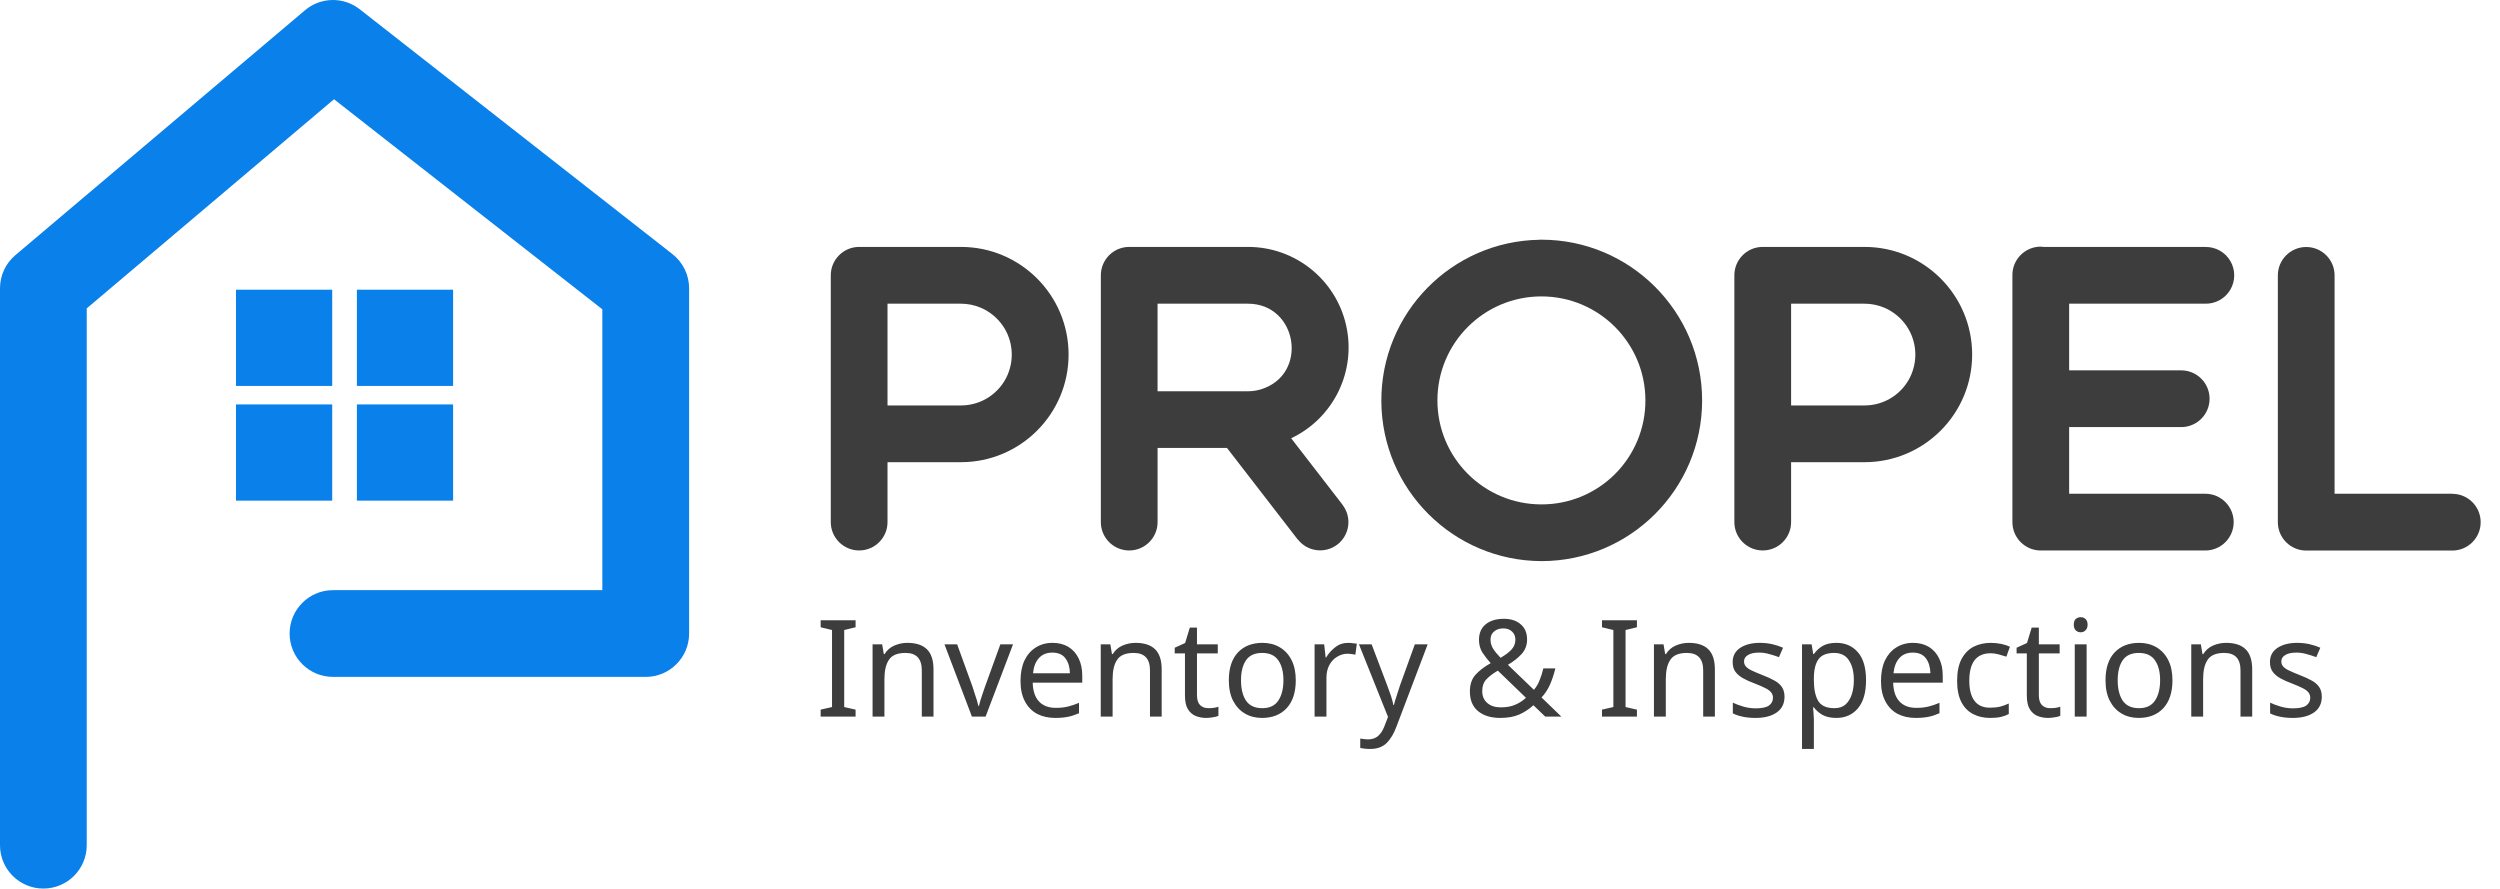
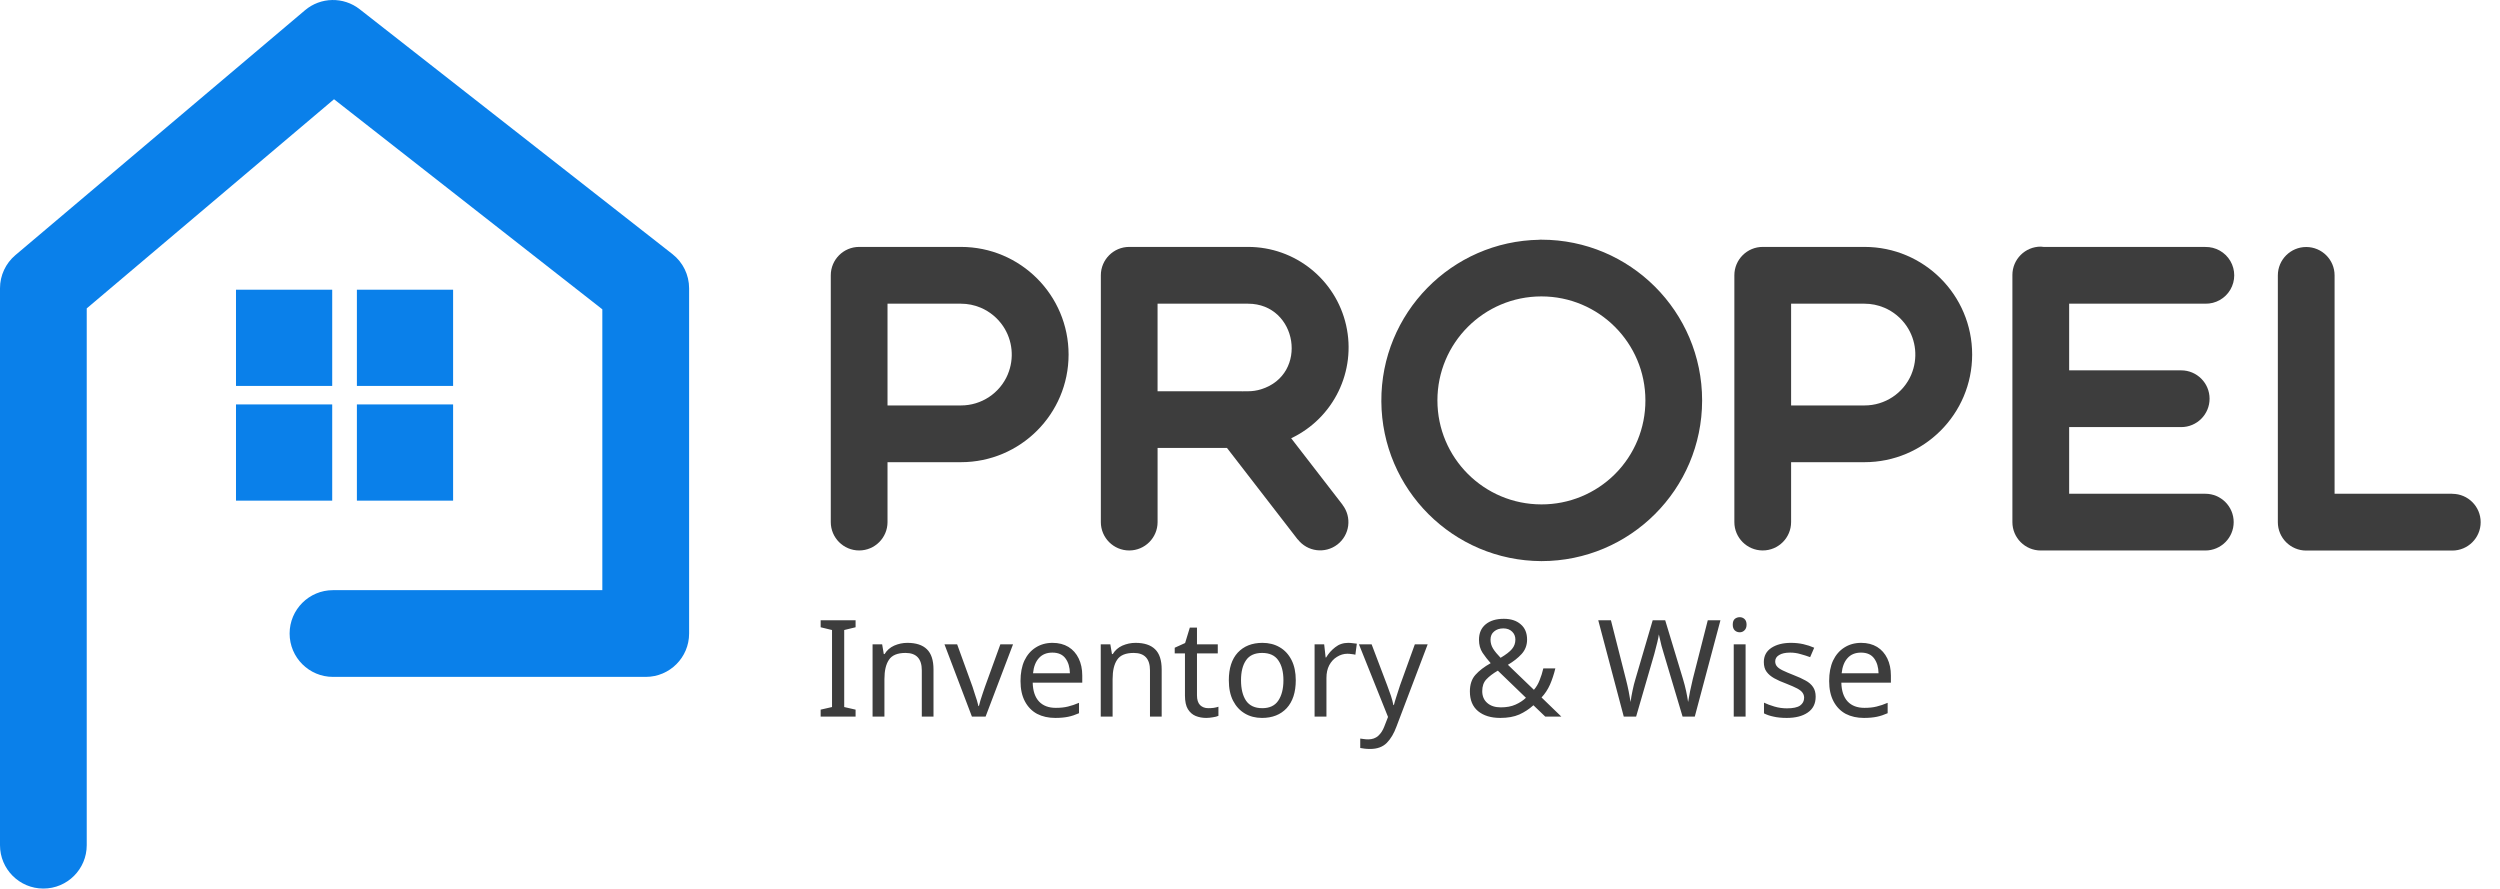
<svg xmlns="http://www.w3.org/2000/svg" width="240.397" height="85.443" viewBox="0 0 240.397 85.443">
  <g id="Group_31" data-name="Group 31" transform="translate(-58.19 -257.557)">
    <text id="Inventory_Inspection" data-name="Inventory &amp; Inspection" transform="translate(136.587 326.467)" fill="#3d3d3d" font-size="12.981" font-family="Montserrat-Medium, Montserrat-Medium" font-weight="500">
-       <tspan x="0" y="0">Inventory &amp; Inspections</tspan>
+       <tspan x="0" y="0">Inventory &amp; Wise</tspan>
    </text>
    <g id="Group_29" data-name="Group 29">
      <path id="Path_17" data-name="Path 17" d="M122.852,281.992,92.777,258.445a4.165,4.165,0,0,0-5.262.1L59.668,282.091a4.168,4.168,0,0,0-1.478,3.185V338.83a4.17,4.17,0,1,0,8.34,0V287.211L90.309,267.1l25.8,20.2v27.006h-25.9a4.17,4.17,0,0,0,0,8.34h30.075a4.17,4.17,0,0,0,4.17-4.17V285.276A4.171,4.171,0,0,0,122.852,281.992Z" fill="#0a80ea" />
      <rect id="Rectangle_46" data-name="Rectangle 46" width="9.252" height="9.252" transform="translate(80.883 285.415)" fill="#0a80ea" />
      <rect id="Rectangle_47" data-name="Rectangle 47" width="9.252" height="9.252" transform="translate(92.508 285.415)" fill="#0a80ea" />
      <rect id="Rectangle_48" data-name="Rectangle 48" width="9.252" height="9.252" transform="translate(80.883 296.446)" fill="#0a80ea" />
      <rect id="Rectangle_49" data-name="Rectangle 49" width="9.252" height="9.252" transform="translate(92.508 296.446)" fill="#0a80ea" />
    </g>
    <g id="Group_30" data-name="Group 30">
      <path id="Path_18" data-name="Path 18" d="M150.594,302h0a10.348,10.348,0,1,0,0-20.7h-9.789a2.728,2.728,0,0,0-2.728,2.727v23.733a2.728,2.728,0,0,0,5.456,0V302h7.059m4.508-8.444a4.88,4.88,0,0,1-4.508,2.988h-7.059V286.76h7.059a4.869,4.869,0,0,1,1.9.384,4.921,4.921,0,0,1,2.154,1.775,4.907,4.907,0,0,1,.451,4.637Z" fill="#3d3d3d" />
      <path id="Path_19" data-name="Path 19" d="M187.293,306.1l-4.945-6.4h0a9.667,9.667,0,0,0-4.15-18.4H166.774a2.728,2.728,0,0,0-2.728,2.728v23.733a2.728,2.728,0,1,0,5.456,0v-7.129h6.674l6.8,8.8.009-.007a2.717,2.717,0,1,0,4.3-3.323ZM169.5,286.76h8.7c4.765,0,5.865,6.8,1.253,8.231a4.211,4.211,0,0,1-1.253.189h-.657c.035,0,.07,0,.1,0s.091.017.136.021c-.077-.007-.152-.023-.231-.023.032,0,.064,0,.1,0-.034,0-.068,0-.1,0h-.007c-.016,0-.031.005-.048.005v-.005H169.5Z" fill="#3d3d3d" />
      <path id="Path_20" data-name="Path 20" d="M206.41,280.605h-.181v.008a15.451,15.451,0,0,0,.178,30.9h.005a15.455,15.455,0,0,0,15.452-15.434v-.021A15.456,15.456,0,0,0,206.41,280.605Zm0,25.454h0a10,10,0,1,1,10-10A9.97,9.97,0,0,1,206.409,306.059Z" fill="#3d3d3d" />
      <path id="Path_21" data-name="Path 21" d="M237.48,302h0a10.348,10.348,0,1,0,0-20.7h-9.788a2.727,2.727,0,0,0-2.728,2.727v23.733a2.728,2.728,0,0,0,5.456,0V302h7.058m4.509-8.444a4.88,4.88,0,0,1-4.508,2.988h-7.059V286.76h7.058a4.865,4.865,0,0,1,1.9.384,4.923,4.923,0,0,1,2.155,1.775,4.907,4.907,0,0,1,.451,4.637Z" fill="#3d3d3d" />
      <path id="Path_22" data-name="Path 22" d="M270.251,286.76a2.728,2.728,0,1,0,0-5.455H254.746a2.54,2.54,0,0,0-.317-.032A2.728,2.728,0,0,0,251.7,284l0,.016,0,.015v23.733a2.728,2.728,0,0,0,2.728,2.728h15.822a2.728,2.728,0,0,0,0-5.456H257.157v-6.41h10.775a2.728,2.728,0,0,0,0-5.456H257.157V286.76Z" fill="#3d3d3d" />
      <path id="Path_23" data-name="Path 23" d="M294,305.037H282.681v-21a2.728,2.728,0,0,0-5.456,0v23.733a2.728,2.728,0,0,0,2.728,2.728H294a2.728,2.728,0,0,0,0-5.456Z" fill="#3d3d3d" />
    </g>
  </g>
</svg>
